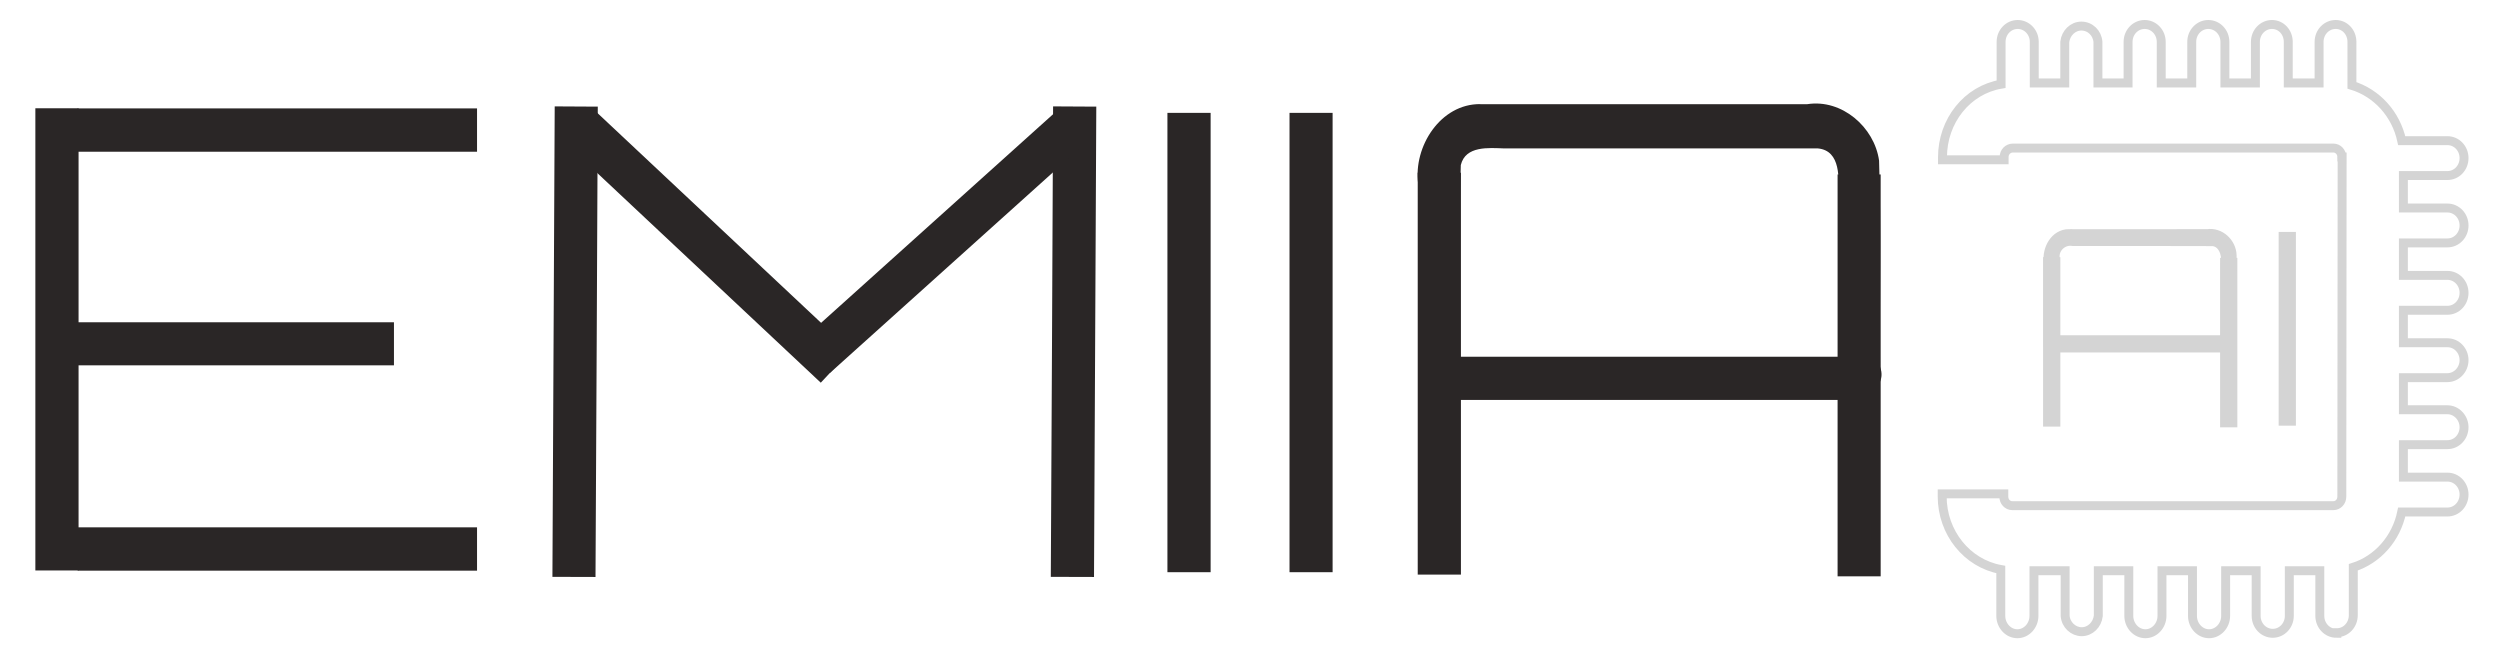
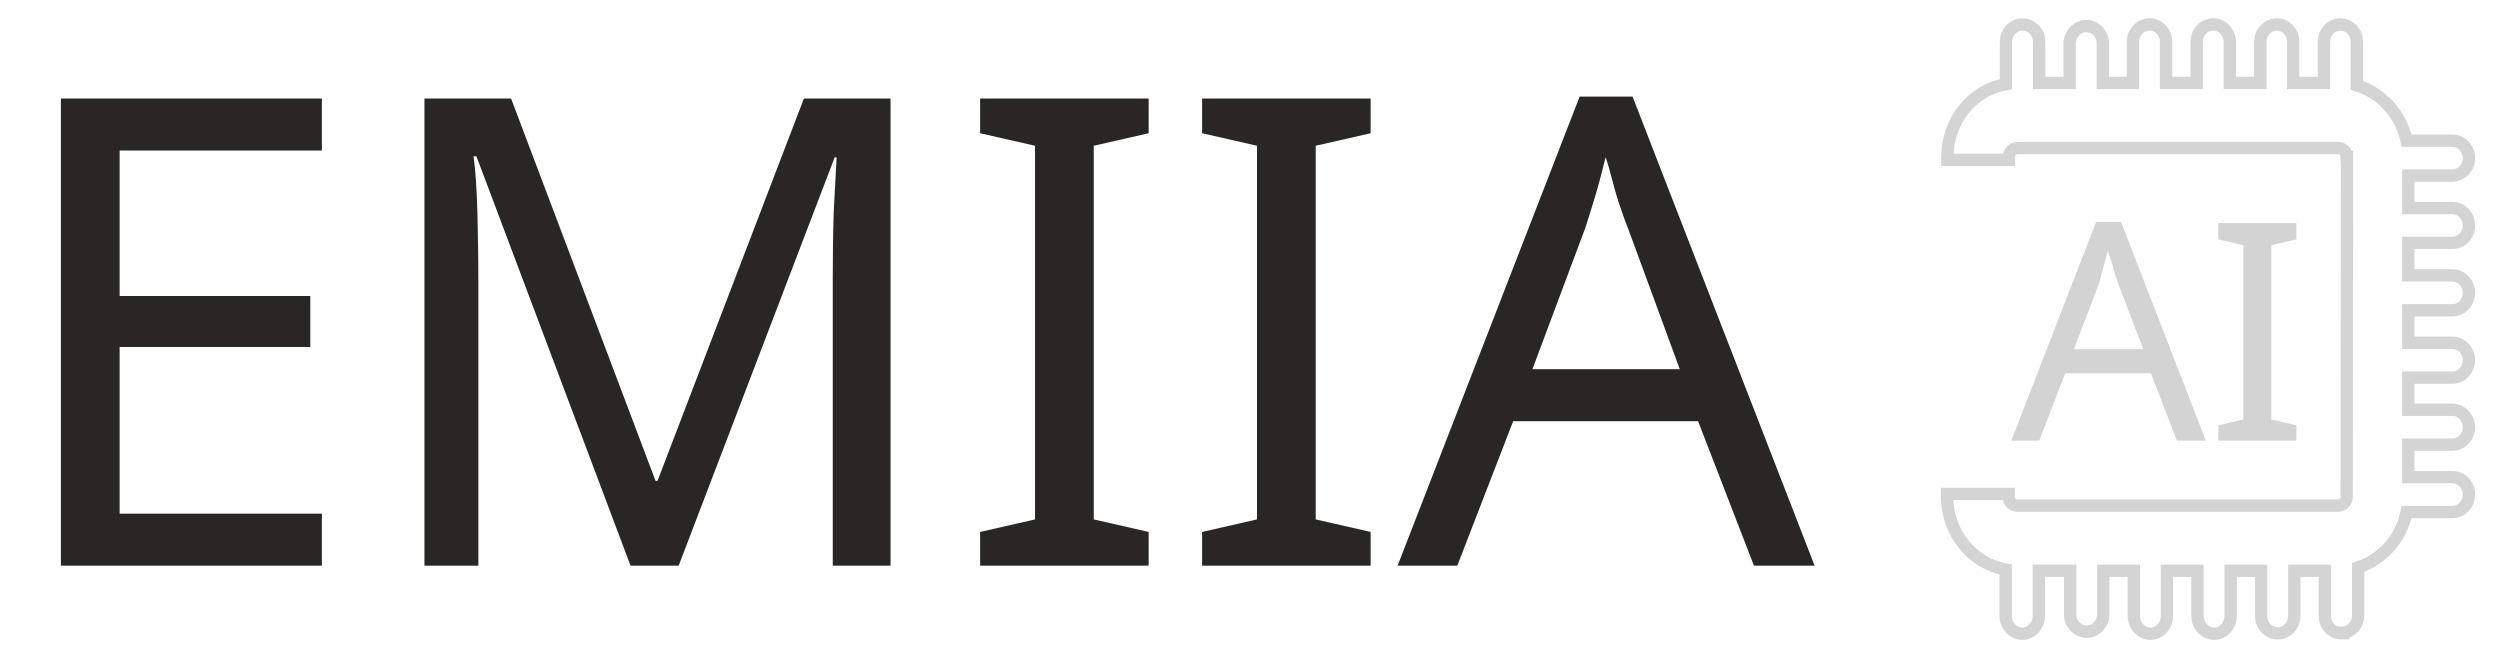
<svg xmlns="http://www.w3.org/2000/svg" width="153.301" height="40.522" viewBox="0 0 40.561 10.721" version="1.1" id="svg5116">
  <defs id="defs5110" />
  <g id="layer1" transform="translate(-26.3013,-119.7332)">
-     <path style="color:#000000;font-style:normal;font-variant:normal;font-weight:normal;font-stretch:normal;font-size:medium;line-height:normal;font-family:sans-serif;font-variant-ligatures:normal;font-variant-position:normal;font-variant-caps:normal;font-variant-numeric:normal;font-variant-alternates:normal;font-feature-settings:normal;text-indent:0;text-align:start;text-decoration:none;text-decoration-line:none;text-decoration-style:solid;text-decoration-color:#000000;letter-spacing:normal;word-spacing:normal;text-transform:none;writing-mode:lr-tb;direction:ltr;text-orientation:mixed;dominant-baseline:auto;baseline-shift:baseline;text-anchor:start;white-space:normal;shape-padding:0;clip-rule:nonzero;display:inline;overflow:visible;visibility:visible;opacity:1;isolation:auto;mix-blend-mode:normal;color-interpolation:sRGB;color-interpolation-filters:linearRGB;solid-color:#000000;solid-opacity:1;vector-effect:none;fill:#2a2626;fill-opacity:1;fill-rule:evenodd;stroke:#000000;stroke-width:0;stroke-linecap:square;stroke-linejoin:miter;stroke-miterlimit:4;stroke-dasharray:none;stroke-dashoffset:0;stroke-opacity:1;color-rendering:auto;image-rendering:auto;shape-rendering:auto;text-rendering:auto;enable-background:accumulate" d="m 35.301,121.459 c -0.013,2.544 -0.024,5.089 -0.037,7.633 0.233,6.7e-4 0.466,0.001 0.699,0.002 0.012,-2.544 0.028,-5.087 0.037,-7.631 -0.233,-0.001 -0.466,-0.003 -0.699,-0.004 z" id="path11581-8-7-2-8-1-9" />
-     <path style="color:#000000;font-style:normal;font-variant:normal;font-weight:normal;font-stretch:normal;font-size:medium;line-height:normal;font-family:sans-serif;font-variant-ligatures:normal;font-variant-position:normal;font-variant-caps:normal;font-variant-numeric:normal;font-variant-alternates:normal;font-feature-settings:normal;text-indent:0;text-align:start;text-decoration:none;text-decoration-line:none;text-decoration-style:solid;text-decoration-color:#000000;letter-spacing:normal;word-spacing:normal;text-transform:none;writing-mode:lr-tb;direction:ltr;text-orientation:mixed;dominant-baseline:auto;baseline-shift:baseline;text-anchor:start;white-space:normal;shape-padding:0;clip-rule:nonzero;display:inline;overflow:visible;visibility:visible;opacity:1;isolation:auto;mix-blend-mode:normal;color-interpolation:sRGB;color-interpolation-filters:linearRGB;solid-color:#000000;solid-opacity:1;vector-effect:none;fill:#2a2626;fill-opacity:1;fill-rule:evenodd;stroke:#000000;stroke-width:0;stroke-linecap:square;stroke-linejoin:miter;stroke-miterlimit:4;stroke-dasharray:none;stroke-dashoffset:0;stroke-opacity:1;color-rendering:auto;image-rendering:auto;shape-rendering:auto;text-rendering:auto;enable-background:accumulate" d="m 43.387,121.459 c -0.009,2.544 -0.025,5.089 -0.037,7.633 0.234,6.7e-4 0.467,0.001 0.701,0.002 0.013,-2.544 0.024,-5.087 0.037,-7.631 -0.234,-0.001 -0.467,-0.003 -0.701,-0.004 z" id="use11583-4-2-1-5-9-1" />
-     <path style="color:#000000;font-style:normal;font-variant:normal;font-weight:normal;font-stretch:normal;font-size:medium;line-height:normal;font-family:sans-serif;font-variant-ligatures:normal;font-variant-position:normal;font-variant-caps:normal;font-variant-numeric:normal;font-variant-alternates:normal;font-feature-settings:normal;text-indent:0;text-align:start;text-decoration:none;text-decoration-line:none;text-decoration-style:solid;text-decoration-color:#000000;letter-spacing:normal;word-spacing:normal;text-transform:none;writing-mode:lr-tb;direction:ltr;text-orientation:mixed;dominant-baseline:auto;baseline-shift:baseline;text-anchor:start;white-space:normal;shape-padding:0;clip-rule:nonzero;display:inline;overflow:visible;visibility:visible;opacity:1;isolation:auto;mix-blend-mode:normal;color-interpolation:sRGB;color-interpolation-filters:linearRGB;solid-color:#000000;solid-opacity:1;vector-effect:none;fill:#2a2626;fill-opacity:1;fill-rule:evenodd;stroke:#000000;stroke-width:0;stroke-linecap:butt;stroke-linejoin:bevel;stroke-miterlimit:4;stroke-dasharray:none;stroke-dashoffset:0;stroke-opacity:1;color-rendering:auto;image-rendering:auto;shape-rendering:auto;text-rendering:auto;enable-background:accumulate" d="m 35.938,121.514 c -0.162,0.173 -0.324,0.346 -0.486,0.52 1.389,1.303 2.777,2.605 4.166,3.908 0.162,-0.173 0.324,-0.346 0.486,-0.52 -1.389,-1.303 -2.777,-2.605 -4.166,-3.908 z" id="path11587-6-1-2-4-4-3" />
-     <path style="color:#000000;font-style:normal;font-variant:normal;font-weight:normal;font-stretch:normal;font-size:medium;line-height:normal;font-family:sans-serif;font-variant-ligatures:normal;font-variant-position:normal;font-variant-caps:normal;font-variant-numeric:normal;font-variant-alternates:normal;font-feature-settings:normal;text-indent:0;text-align:start;text-decoration:none;text-decoration-line:none;text-decoration-style:solid;text-decoration-color:#000000;letter-spacing:normal;word-spacing:normal;text-transform:none;writing-mode:lr-tb;direction:ltr;text-orientation:mixed;dominant-baseline:auto;baseline-shift:baseline;text-anchor:start;white-space:normal;shape-padding:0;clip-rule:nonzero;display:inline;overflow:visible;visibility:visible;opacity:1;isolation:auto;mix-blend-mode:normal;color-interpolation:sRGB;color-interpolation-filters:linearRGB;solid-color:#000000;solid-opacity:1;vector-effect:none;fill:#2a2626;fill-opacity:1;fill-rule:evenodd;stroke:#000000;stroke-width:0;stroke-linecap:butt;stroke-linejoin:miter;stroke-miterlimit:4;stroke-dasharray:none;stroke-dashoffset:0;stroke-opacity:1;color-rendering:auto;image-rendering:auto;shape-rendering:auto;text-rendering:auto;enable-background:accumulate" d="m 43.469,121.512 c -1.391,1.251 -2.781,2.501 -4.172,3.752 0.156,0.173 0.312,0.346 0.469,0.52 1.39,-1.25 2.78,-2.5 4.17,-3.75 -0.156,-0.174 -0.311,-0.348 -0.467,-0.521 z" id="path11589-7-7-6-9-4-1" />
-     <path style="color:#000000;font-style:normal;font-variant:normal;font-weight:normal;font-stretch:normal;font-size:medium;line-height:normal;font-family:sans-serif;font-variant-ligatures:normal;font-variant-position:normal;font-variant-caps:normal;font-variant-numeric:normal;font-variant-alternates:normal;font-feature-settings:normal;text-indent:0;text-align:start;text-decoration:none;text-decoration-line:none;text-decoration-style:solid;text-decoration-color:#000000;letter-spacing:normal;word-spacing:normal;text-transform:none;writing-mode:lr-tb;direction:ltr;text-orientation:mixed;dominant-baseline:auto;baseline-shift:baseline;text-anchor:start;white-space:normal;shape-padding:0;clip-rule:nonzero;display:inline;overflow:visible;visibility:visible;opacity:1;isolation:auto;mix-blend-mode:normal;color-interpolation:sRGB;color-interpolation-filters:linearRGB;solid-color:#000000;solid-opacity:1;vector-effect:none;fill:#2a2626;fill-opacity:1;fill-rule:evenodd;stroke:#000000;stroke-width:0;stroke-linecap:butt;stroke-linejoin:miter;stroke-miterlimit:4;stroke-dasharray:none;stroke-dashoffset:0;stroke-opacity:1;color-rendering:auto;image-rendering:auto;shape-rendering:auto;text-rendering:auto;enable-background:accumulate" d="m 26.875,121.49 c 0,2.499 0,4.999 0,7.498 0.234,0 0.467,0 0.701,0 0,-2.499 0,-4.999 0,-7.498 -0.234,0 -0.467,0 -0.701,0 z" id="path11573-0" />
-     <path style="color:#000000;font-style:normal;font-variant:normal;font-weight:normal;font-stretch:normal;font-size:medium;line-height:normal;font-family:sans-serif;font-variant-ligatures:normal;font-variant-position:normal;font-variant-caps:normal;font-variant-numeric:normal;font-variant-alternates:normal;font-feature-settings:normal;text-indent:0;text-align:start;text-decoration:none;text-decoration-line:none;text-decoration-style:solid;text-decoration-color:#000000;letter-spacing:normal;word-spacing:normal;text-transform:none;writing-mode:lr-tb;direction:ltr;text-orientation:mixed;dominant-baseline:auto;baseline-shift:baseline;text-anchor:start;white-space:normal;shape-padding:0;clip-rule:nonzero;display:inline;overflow:visible;visibility:visible;opacity:1;isolation:auto;mix-blend-mode:normal;color-interpolation:sRGB;color-interpolation-filters:linearRGB;solid-color:#000000;solid-opacity:1;vector-effect:none;fill:#2a2626;fill-opacity:1;fill-rule:evenodd;stroke:#000000;stroke-width:0;stroke-linecap:butt;stroke-linejoin:miter;stroke-miterlimit:4;stroke-dasharray:none;stroke-dashoffset:0;stroke-opacity:1;color-rendering:auto;image-rendering:auto;shape-rendering:auto;text-rendering:auto;enable-background:accumulate" d="m 27.554,124.961 c 0,0.233 0,0.466 0,0.699 1.713,0 3.426,0 5.139,0 0,-0.233 0,-0.466 0,-0.699 -1.713,0 -3.426,0 -5.139,0 z" id="path11579-7" />
-     <path style="color:#000000;font-style:normal;font-variant:normal;font-weight:normal;font-stretch:normal;font-size:medium;line-height:normal;font-family:sans-serif;font-variant-ligatures:normal;font-variant-position:normal;font-variant-caps:normal;font-variant-numeric:normal;font-variant-alternates:normal;font-feature-settings:normal;text-indent:0;text-align:start;text-decoration:none;text-decoration-line:none;text-decoration-style:solid;text-decoration-color:#000000;letter-spacing:normal;word-spacing:normal;text-transform:none;writing-mode:lr-tb;direction:ltr;text-orientation:mixed;dominant-baseline:auto;baseline-shift:baseline;text-anchor:start;white-space:normal;shape-padding:0;clip-rule:nonzero;display:inline;overflow:visible;visibility:visible;opacity:1;isolation:auto;mix-blend-mode:normal;color-interpolation:sRGB;color-interpolation-filters:linearRGB;solid-color:#000000;solid-opacity:1;vector-effect:none;fill:#2a2626;fill-opacity:1;fill-rule:evenodd;stroke:#000000;stroke-width:0;stroke-linecap:butt;stroke-linejoin:miter;stroke-miterlimit:4;stroke-dasharray:none;stroke-dashoffset:0;stroke-opacity:1;color-rendering:auto;image-rendering:auto;shape-rendering:auto;text-rendering:auto;enable-background:accumulate" d="m 27.559,121.492 c 0,0.234 0,0.469 0,0.703 2.161,0 4.321,0 6.482,0 0,-0.234 0,-0.469 0,-0.703 -2.161,0 -4.321,0 -6.482,0 z" id="path11579-7-0" />
-     <path style="color:#000000;font-style:normal;font-variant:normal;font-weight:normal;font-stretch:normal;font-size:medium;line-height:normal;font-family:sans-serif;font-variant-ligatures:normal;font-variant-position:normal;font-variant-caps:normal;font-variant-numeric:normal;font-variant-alternates:normal;font-feature-settings:normal;text-indent:0;text-align:start;text-decoration:none;text-decoration-line:none;text-decoration-style:solid;text-decoration-color:#000000;letter-spacing:normal;word-spacing:normal;text-transform:none;writing-mode:lr-tb;direction:ltr;text-orientation:mixed;dominant-baseline:auto;baseline-shift:baseline;text-anchor:start;white-space:normal;shape-padding:0;clip-rule:nonzero;display:inline;overflow:visible;visibility:visible;opacity:1;isolation:auto;mix-blend-mode:normal;color-interpolation:sRGB;color-interpolation-filters:linearRGB;solid-color:#000000;solid-opacity:1;vector-effect:none;fill:#2a2626;fill-opacity:1;fill-rule:evenodd;stroke:#000000;stroke-width:0;stroke-linecap:butt;stroke-linejoin:miter;stroke-miterlimit:4;stroke-dasharray:none;stroke-dashoffset:0;stroke-opacity:1;color-rendering:auto;image-rendering:auto;shape-rendering:auto;text-rendering:auto;enable-background:accumulate" d="m 27.562,128.289 c 0,0.234 0,0.469 0,0.703 2.16,0 4.319,0 6.479,0 0,-0.234 0,-0.469 0,-0.703 -2.16,0 -4.319,0 -6.479,0 z" id="path11579-7-0-1" />
-     <path style="color:#000000;font-style:normal;font-variant:normal;font-weight:normal;font-stretch:normal;font-size:medium;line-height:normal;font-family:sans-serif;font-variant-ligatures:normal;font-variant-position:normal;font-variant-caps:normal;font-variant-numeric:normal;font-variant-alternates:normal;font-feature-settings:normal;text-indent:0;text-align:start;text-decoration:none;text-decoration-line:none;text-decoration-style:solid;text-decoration-color:#000000;letter-spacing:normal;word-spacing:normal;text-transform:none;writing-mode:lr-tb;direction:ltr;text-orientation:mixed;dominant-baseline:auto;baseline-shift:baseline;text-anchor:start;white-space:normal;shape-padding:0;clip-rule:nonzero;display:inline;overflow:visible;visibility:visible;opacity:1;isolation:auto;mix-blend-mode:normal;color-interpolation:sRGB;color-interpolation-filters:linearRGB;solid-color:#000000;solid-opacity:1;vector-effect:none;fill:#2a2626;fill-opacity:1;fill-rule:evenodd;stroke:#000000;stroke-width:0;stroke-linecap:butt;stroke-linejoin:round;stroke-miterlimit:4;stroke-dasharray:none;stroke-dashoffset:0;stroke-opacity:1;color-rendering:auto;image-rendering:auto;shape-rendering:auto;text-rendering:auto;enable-background:accumulate" d="m 49.51,125.521 c 0,0.234 0,0.467 0,0.701 2.361,0 4.721,0 7.082,0 0,-0.234 0,-0.467 0,-0.701 -2.361,0 -4.721,0 -7.082,0 z" id="path11638-0" />
-     <path style="color:#000000;font-style:normal;font-variant:normal;font-weight:normal;font-stretch:normal;font-size:medium;line-height:normal;font-family:sans-serif;font-variant-ligatures:normal;font-variant-position:normal;font-variant-caps:normal;font-variant-numeric:normal;font-variant-alternates:normal;font-feature-settings:normal;text-indent:0;text-align:start;text-decoration:none;text-decoration-line:none;text-decoration-style:solid;text-decoration-color:#000000;letter-spacing:normal;word-spacing:normal;text-transform:none;writing-mode:lr-tb;direction:ltr;text-orientation:mixed;dominant-baseline:auto;baseline-shift:baseline;text-anchor:start;white-space:normal;shape-padding:0;clip-rule:nonzero;display:inline;overflow:visible;visibility:visible;opacity:1;isolation:auto;mix-blend-mode:normal;color-interpolation:sRGB;color-interpolation-filters:linearRGB;solid-color:#000000;solid-opacity:1;vector-effect:none;fill:#2a2626;fill-opacity:1;fill-rule:evenodd;stroke:#000000;stroke-width:0;stroke-linecap:round;stroke-linejoin:round;stroke-miterlimit:4;stroke-dasharray:none;stroke-dashoffset:8.693;stroke-opacity:1;paint-order:markers fill stroke;color-rendering:auto;image-rendering:auto;shape-rendering:auto;text-rendering:auto;enable-background:accumulate" d="m 50.32,121.422 c -0.648,-0.007 -1.09,0.69 -1.01,1.29 0.003,1.055 -0.007,2.109 0.005,3.164 0.158,0.456 0.872,0.15 0.67,-0.302 0.015,-1.054 -0.018,-2.11 0.017,-3.163 0.076,-0.315 0.451,-0.279 0.704,-0.27 1.697,0 3.393,0 5.09,0 0.377,0.036 0.34,0.499 0.331,0.777 0.002,1.003 -0.007,2.005 0.005,3.008 0.127,0.426 0.835,0.188 0.672,-0.243 -0.009,-1.115 0.02,-2.231 -0.016,-3.345 -0.076,-0.544 -0.605,-1.002 -1.164,-0.915 -1.768,3e-5 -3.537,1.4e-4 -5.305,1.2e-4 z" id="rect2320-3" />
-     <path style="color:#000000;font-style:normal;font-variant:normal;font-weight:normal;font-stretch:normal;font-size:medium;line-height:normal;font-family:sans-serif;font-variant-ligatures:normal;font-variant-position:normal;font-variant-caps:normal;font-variant-numeric:normal;font-variant-alternates:normal;font-feature-settings:normal;text-indent:0;text-align:start;text-decoration:none;text-decoration-line:none;text-decoration-style:solid;text-decoration-color:#000000;letter-spacing:normal;word-spacing:normal;text-transform:none;writing-mode:lr-tb;direction:ltr;text-orientation:mixed;dominant-baseline:auto;baseline-shift:baseline;text-anchor:start;white-space:normal;shape-padding:0;clip-rule:nonzero;display:inline;overflow:visible;visibility:visible;opacity:1;isolation:auto;mix-blend-mode:normal;color-interpolation:sRGB;color-interpolation-filters:linearRGB;solid-color:#000000;solid-opacity:1;vector-effect:none;fill:#2a2626;fill-opacity:1;fill-rule:nonzero;stroke:#000000;stroke-width:0;stroke-linecap:butt;stroke-linejoin:miter;stroke-miterlimit:4;stroke-dasharray:none;stroke-dashoffset:0;stroke-opacity:1;color-rendering:auto;image-rendering:auto;shape-rendering:auto;text-rendering:auto;enable-background:accumulate" d="m 49.303,122.535 c 0,2.173 0,4.346 0,6.52 0.234,0 0.467,0 0.701,0 0,-2.173 0,-4.346 0,-6.52 -0.234,0 -0.467,0 -0.701,0 z" id="path2821" />
-     <path style="color:#000000;font-style:normal;font-variant:normal;font-weight:normal;font-stretch:normal;font-size:medium;line-height:normal;font-family:sans-serif;font-variant-ligatures:normal;font-variant-position:normal;font-variant-caps:normal;font-variant-numeric:normal;font-variant-alternates:normal;font-feature-settings:normal;text-indent:0;text-align:start;text-decoration:none;text-decoration-line:none;text-decoration-style:solid;text-decoration-color:#000000;letter-spacing:normal;word-spacing:normal;text-transform:none;writing-mode:lr-tb;direction:ltr;text-orientation:mixed;dominant-baseline:auto;baseline-shift:baseline;text-anchor:start;white-space:normal;shape-padding:0;clip-rule:nonzero;display:inline;overflow:visible;visibility:visible;opacity:1;isolation:auto;mix-blend-mode:normal;color-interpolation:sRGB;color-interpolation-filters:linearRGB;solid-color:#000000;solid-opacity:1;vector-effect:none;fill:#2a2626;fill-opacity:1;fill-rule:nonzero;stroke:#000000;stroke-width:0;stroke-linecap:butt;stroke-linejoin:miter;stroke-miterlimit:4;stroke-dasharray:none;stroke-dashoffset:0;stroke-opacity:1;color-rendering:auto;image-rendering:auto;shape-rendering:auto;text-rendering:auto;enable-background:accumulate" d="m 56.115,122.564 c 0,2.173 0,4.346 0,6.52 0.233,0 0.466,0 0.699,0 0,-2.173 0,-4.346 0,-6.52 -0.233,0 -0.466,0 -0.699,0 z" id="path2821-7" />
-     <path style="color:#000000;font-style:normal;font-variant:normal;font-weight:normal;font-stretch:normal;font-size:medium;line-height:normal;font-family:sans-serif;font-variant-ligatures:normal;font-variant-position:normal;font-variant-caps:normal;font-variant-numeric:normal;font-variant-alternates:normal;font-feature-settings:normal;text-indent:0;text-align:start;text-decoration:none;text-decoration-line:none;text-decoration-style:solid;text-decoration-color:#000000;letter-spacing:normal;word-spacing:normal;text-transform:none;writing-mode:lr-tb;direction:ltr;text-orientation:mixed;dominant-baseline:auto;baseline-shift:baseline;text-anchor:start;white-space:normal;shape-padding:0;clip-rule:nonzero;display:inline;overflow:visible;visibility:visible;opacity:1;isolation:auto;mix-blend-mode:normal;color-interpolation:sRGB;color-interpolation-filters:linearRGB;solid-color:#000000;solid-opacity:1;vector-effect:none;fill:#2a2626;fill-opacity:1;fill-rule:nonzero;stroke:#000000;stroke-width:0;stroke-linecap:butt;stroke-linejoin:miter;stroke-miterlimit:4;stroke-dasharray:none;stroke-dashoffset:0;stroke-opacity:1;color-rendering:auto;image-rendering:auto;shape-rendering:auto;text-rendering:auto;enable-background:accumulate" d="m 47.223,121.564 c 0,2.484 0,4.969 0,7.453 0.233,0 0.466,0 0.699,0 0,-2.484 0,-4.969 0,-7.453 -0.233,0 -0.466,0 -0.699,0 z" id="path2821-3" />
-     <path style="color:#000000;font-style:normal;font-variant:normal;font-weight:normal;font-stretch:normal;font-size:medium;line-height:normal;font-family:sans-serif;font-variant-ligatures:normal;font-variant-position:normal;font-variant-caps:normal;font-variant-numeric:normal;font-variant-alternates:normal;font-feature-settings:normal;text-indent:0;text-align:start;text-decoration:none;text-decoration-line:none;text-decoration-style:solid;text-decoration-color:#000000;letter-spacing:normal;word-spacing:normal;text-transform:none;writing-mode:lr-tb;direction:ltr;text-orientation:mixed;dominant-baseline:auto;baseline-shift:baseline;text-anchor:start;white-space:normal;shape-padding:0;clip-rule:nonzero;display:inline;overflow:visible;visibility:visible;opacity:1;isolation:auto;mix-blend-mode:normal;color-interpolation:sRGB;color-interpolation-filters:linearRGB;solid-color:#000000;solid-opacity:1;vector-effect:none;fill:#2a2626;fill-opacity:1;fill-rule:nonzero;stroke:#000000;stroke-width:0;stroke-linecap:butt;stroke-linejoin:miter;stroke-miterlimit:4;stroke-dasharray:none;stroke-dashoffset:0;stroke-opacity:1;color-rendering:auto;image-rendering:auto;shape-rendering:auto;text-rendering:auto;enable-background:accumulate" d="m 45.242,121.564 c 0,2.484 0,4.969 0,7.453 0.234,0 0.467,0 0.701,0 0,-2.484 0,-4.969 0,-7.453 -0.234,0 -0.467,0 -0.701,0 z" id="path2821-3-4" />
-     <path id="path849-9" d="m 64.208,130.008 c -0.148,0 -0.269,-0.125 -0.269,-0.283 v -0.732 h -0.495 v 0.732 c 0,0.158 -0.121,0.283 -0.269,0.283 -0.148,0 -0.269,-0.125 -0.269,-0.283 v -0.732 h -0.495 v 0.732 c 0,0.158 -0.121,0.29 -0.269,0.29 -0.148,0 -0.269,-0.132 -0.269,-0.29 v -0.732 h -0.495 v 0.732 c 0,0.158 -0.121,0.29 -0.269,0.29 -0.148,0 -0.269,-0.132 -0.269,-0.29 v -0.732 h -0.495 v 0.732 c -0.017,0.145 -0.132,0.257 -0.269,0.257 -0.137,0 -0.258,-0.112 -0.269,-0.257 v -0.732 h -0.506 v 0.732 c 0,0.158 -0.121,0.29 -0.269,0.29 -0.148,0 -0.269,-0.132 -0.269,-0.29 v -0.752 c -0.55,-0.099 -0.951,-0.6 -0.951,-1.187 0,0 0,0 0,0 v -0.04 h 1 v 0.046 c 0,0.079 0.06,0.145 0.137,0.145 h 5.205 c 0.005,0 0.005,0 0.005,0 0.077,0 0.137,-0.066 0.137,-0.145 0,0 0,0 0,0 l 0.005,-5.512 c -0.005,0 -0.005,0 -0.005,0 0,-0.079 -0.06,-0.145 -0.137,-0.145 0,0 0,0 -0.005,0 h -5.194 c -0.082,0 -0.143,0.066 -0.143,0.145 v 0.046 h -1 v -0.04 c 0,0 0,0 0,0 0,-0.593 0.401,-1.094 0.951,-1.187 v -0.686 c 0,-0.158 0.121,-0.283 0.269,-0.283 0.148,0 0.269,0.125 0.269,0.283 v 0.666 h 0.495 v -0.666 c 0.017,-0.145 0.132,-0.257 0.269,-0.257 0.143,0 0.258,0.112 0.269,0.257 v 0.666 h 0.489 v -0.666 c 0,-0.158 0.121,-0.283 0.269,-0.283 0.148,0 0.269,0.125 0.269,0.283 v 0.666 h 0.495 v -0.666 c 0,-0.158 0.121,-0.283 0.269,-0.283 0.148,0 0.269,0.125 0.269,0.283 v 0.666 h 0.495 v -0.666 c 0,-0.158 0.121,-0.283 0.269,-0.283 0.148,0 0.264,0.125 0.264,0.283 v 0.666 h 0.5 v -0.666 c 0,-0.158 0.121,-0.283 0.269,-0.283 0.148,0 0.264,0.125 0.264,0.283 v 0.705 c 0.407,0.125 0.715,0.468 0.808,0.897 h 0.742 c 0.148,0 0.269,0.125 0.269,0.283 0,0.158 -0.121,0.283 -0.269,0.283 h -0.715 v 0.527 h 0.715 c 0.148,0 0.269,0.125 0.269,0.283 0,0.158 -0.121,0.283 -0.269,0.283 h -0.715 v 0.527 h 0.715 c 0.148,0 0.269,0.125 0.269,0.283 0,0.158 -0.121,0.283 -0.269,0.283 h -0.715 v 0.527 h 0.715 c 0.148,0 0.269,0.125 0.269,0.283 0,0.152 -0.121,0.283 -0.269,0.283 h -0.715 v 0.521 h 0.715 c 0.148,0 0.269,0.132 0.269,0.283 0,0.158 -0.121,0.283 -0.269,0.283 h -0.715 v 0.527 h 0.715 c 0.148,0 0.269,0.125 0.269,0.283 0,0.158 -0.121,0.283 -0.269,0.283 h -0.742 c -0.088,0.429 -0.39,0.771 -0.786,0.897 v 0.778 c 0,0 0,0 0,0 0,0.158 -0.121,0.283 -0.264,0.283 -0.005,0 -0.011,0 -0.011,0 z" style="fill:none;stroke:#d4d4d4;stroke-width:0.145;stroke-linecap:butt;stroke-linejoin:miter;stroke-miterlimit:4;stroke-dasharray:none;stroke-opacity:1" />
-     <path style="fill:#0b0b0b;fill-opacity:1;stroke:#d4d4d4;stroke-width:0.28;stroke-linecap:butt;stroke-linejoin:miter;stroke-miterlimit:4;stroke-dasharray:none;stroke-opacity:1" d="m 63.411,123.496 c 0,1.048 0,2.095 0,3.143" id="path1784" />
-     <path style="fill:#d4d4d4;fill-opacity:1;stroke:#d4d4d4;stroke-width:0.28;stroke-linecap:butt;stroke-linejoin:miter;stroke-miterlimit:4;stroke-dasharray:none;stroke-opacity:1" d="m 62.461,123.917 c 0,0.916 0,1.833 0,2.749" id="path1782" />
-     <path style="fill:#d4d4d4;fill-opacity:1;stroke:#d4d4d4;stroke-width:0.28;stroke-linecap:butt;stroke-linejoin:miter;stroke-miterlimit:4;stroke-dasharray:none;stroke-opacity:1" d="m 59.589,123.905 c 0,0.916 0,1.833 0,2.749" id="path1780" />
-     <path style="fill:none;fill-opacity:1;stroke:#d4d4d4;stroke-width:0.2;stroke-linecap:butt;stroke-linejoin:miter;stroke-miterlimit:4;stroke-dasharray:none;stroke-opacity:1" d="m 59.87,123.55 c -0.214,8.5e-4 -0.335,0.233 -0.311,0.426 0,0.438 0,0.877 0,1.315 0.092,0.028 0.046,-0.082 0.057,-0.136 8.53e-4,-0.424 -0.002,-0.848 0.001,-1.272 0.005,-0.161 0.158,-0.286 0.316,-0.259 0.758,10e-4 1.515,-0.002 2.273,0.002 0.177,0.02 0.247,0.214 0.228,0.371 0,0.438 0,0.876 0,1.315 0.099,0.02 0.041,-0.11 0.057,-0.17 -0.001,-0.422 0.002,-0.844 -0.002,-1.266 -0.006,-0.19 -0.18,-0.355 -0.372,-0.325 -0.749,6e-5 -1.498,1.2e-4 -2.246,1.8e-4 z" id="path1778" />
-     <path style="fill:#d3d3d3;fill-opacity:1;stroke:#d4d4d4;stroke-width:0.28;stroke-linecap:butt;stroke-linejoin:miter;stroke-miterlimit:4;stroke-dasharray:none;stroke-opacity:1" d="m 59.528,125.312 c 0.995,0 1.991,0 2.986,0" id="path2821-3-8" />
+     <path id="path849-9" d="m 64.289,130.008 c -0.148,0 -0.269,-0.125 -0.269,-0.283 v -0.732 h -0.495 v 0.732 c 0,0.158 -0.121,0.283 -0.269,0.283 -0.148,0 -0.269,-0.125 -0.269,-0.283 v -0.732 h -0.495 v 0.732 c 0,0.158 -0.121,0.29 -0.269,0.29 -0.148,0 -0.269,-0.132 -0.269,-0.29 v -0.732 h -0.495 v 0.732 c 0,0.158 -0.121,0.29 -0.269,0.29 -0.148,0 -0.269,-0.132 -0.269,-0.29 v -0.732 h -0.495 v 0.732 c -0.017,0.145 -0.132,0.257 -0.269,0.257 -0.137,0 -0.258,-0.112 -0.269,-0.257 v -0.732 H 59.38 v 0.732 c 0,0.158 -0.121,0.29 -0.269,0.29 -0.148,0 -0.269,-0.132 -0.269,-0.29 v -0.752 c -0.55,-0.099 -0.951,-0.6 -0.951,-1.187 0,0 0,0 0,0 v -0.04 h 1 v 0.046 c 0,0.079 0.06,0.145 0.137,0.145 h 5.205 c 0.005,0 0.005,0 0.005,0 0.077,0 0.137,-0.066 0.137,-0.145 0,0 0,0 0,0 l 0.005,-5.512 c -0.005,0 -0.005,0 -0.005,0 0,-0.079 -0.06,-0.145 -0.137,-0.145 0,0 0,0 -0.005,0 h -5.194 c -0.082,0 -0.143,0.066 -0.143,0.145 v 0.046 h -1 v -0.04 c 0,0 0,0 0,0 0,-0.593 0.401,-1.094 0.951,-1.187 v -0.686 c 0,-0.158 0.121,-0.283 0.269,-0.283 0.148,0 0.269,0.125 0.269,0.283 v 0.666 h 0.495 v -0.666 c 0.017,-0.145 0.132,-0.257 0.269,-0.257 0.143,0 0.258,0.112 0.269,0.257 v 0.666 h 0.489 v -0.666 c 0,-0.158 0.121,-0.283 0.269,-0.283 0.148,0 0.269,0.125 0.269,0.283 v 0.666 h 0.495 v -0.666 c 0,-0.158 0.121,-0.283 0.269,-0.283 0.148,0 0.269,0.125 0.269,0.283 v 0.666 h 0.495 v -0.666 c 0,-0.158 0.121,-0.283 0.269,-0.283 0.148,0 0.264,0.125 0.264,0.283 v 0.666 h 0.5 v -0.666 c 0,-0.158 0.121,-0.283 0.269,-0.283 0.148,0 0.264,0.125 0.264,0.283 v 0.705 c 0.407,0.125 0.715,0.468 0.808,0.897 h 0.742 c 0.148,0 0.269,0.125 0.269,0.283 0,0.158 -0.121,0.283 -0.269,0.283 h -0.715 v 0.527 h 0.715 c 0.148,0 0.269,0.125 0.269,0.283 0,0.158 -0.121,0.283 -0.269,0.283 h -0.715 v 0.527 h 0.715 c 0.148,0 0.269,0.125 0.269,0.283 0,0.158 -0.121,0.283 -0.269,0.283 h -0.715 v 0.527 h 0.715 c 0.148,0 0.269,0.125 0.269,0.283 0,0.152 -0.121,0.283 -0.269,0.283 h -0.715 v 0.521 h 0.715 c 0.148,0 0.269,0.132 0.269,0.283 0,0.158 -0.121,0.283 -0.269,0.283 h -0.715 v 0.527 h 0.715 c 0.148,0 0.269,0.125 0.269,0.283 0,0.158 -0.121,0.283 -0.269,0.283 h -0.742 c -0.088,0.429 -0.39,0.771 -0.786,0.897 v 0.778 c 0,0 0,0 0,0 0,0.158 -0.121,0.283 -0.264,0.283 -0.005,0 -0.011,0 -0.011,0 z" style="fill:none;stroke:#d4d4d4;stroke-width:0.2;stroke-linecap:butt;stroke-linejoin:miter;stroke-miterlimit:4;stroke-dasharray:none;stroke-opacity:1" />
    <text xml:space="preserve" style="font-style:normal;font-weight:normal;font-size:10.583px;line-height:1.25;font-family:sans-serif;letter-spacing:0px;word-spacing:0px;fill:#000000;fill-opacity:1;stroke:none;stroke-width:0.265" x="-1.71" y="156.17" id="text1585">
      <tspan id="tspan1583" x="-1.71" y="165.826" style="stroke-width:0.265" />
    </text>
+     <text xml:space="preserve" style="font-style:normal;font-variant:normal;font-weight:normal;font-stretch:normal;font-size:10.612px;line-height:1.25;font-family:Orbitron;-inkscape-font-specification:Orbitron;letter-spacing:0px;word-spacing:0px;fill:#2a2626;fill-opacity:1;stroke:none;stroke-width:0.249" x="26.259" y="128.912" id="text5923">
+       <tspan id="tspan5921" x="26.259" y="128.912" style="font-size:10.612px;fill:#2a2626;fill-opacity:1;stroke-width:0.249">EMIIA</tspan>
+     </text>
+     <text xml:space="preserve" style="font-style:normal;font-variant:normal;font-weight:normal;font-stretch:normal;font-size:4.939px;line-height:1.25;font-family:Orbitron;-inkscape-font-specification:Orbitron;letter-spacing:0px;word-spacing:0px;fill:#d3d3d3;fill-opacity:1;stroke:none;stroke-width:0.265;" x="58.934" y="126.883" id="text5927">
+       <tspan id="tspan5925" x="58.934" y="126.883" style="font-size:4.939px;stroke-width:0.265;fill:#d3d3d3;fill-opacity:1;">AI</tspan>
+     </text>
  </g>
</svg>
